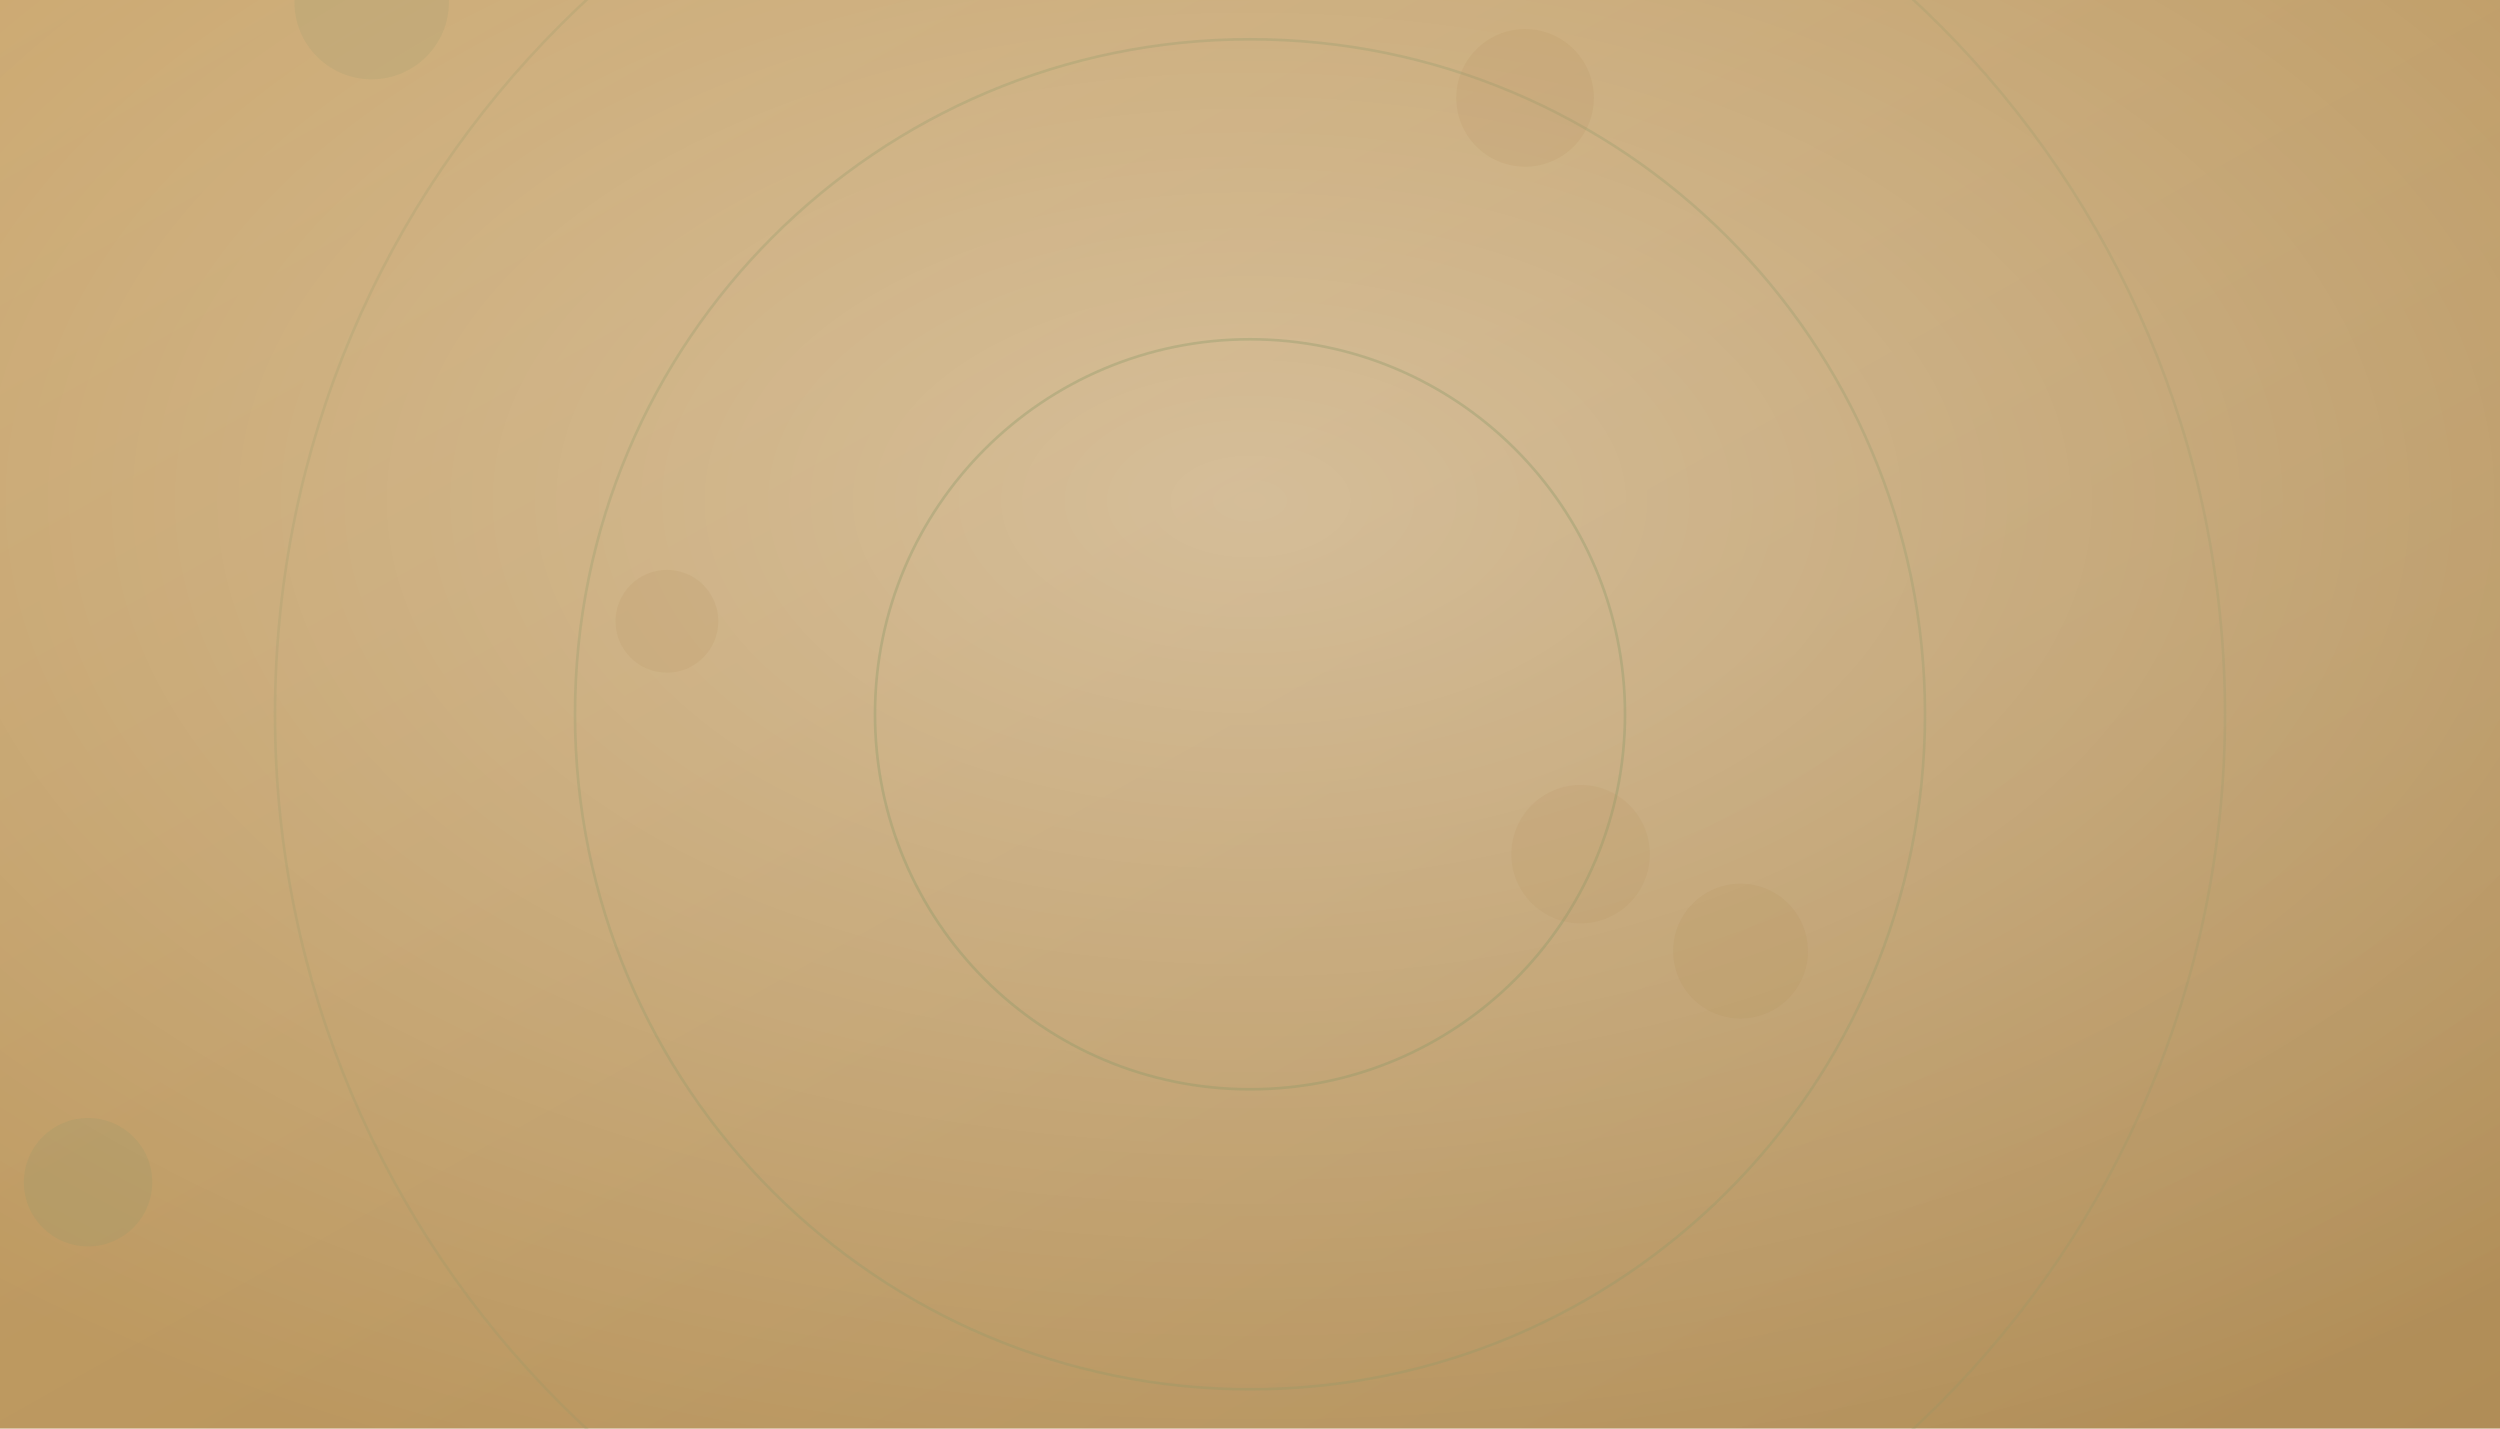
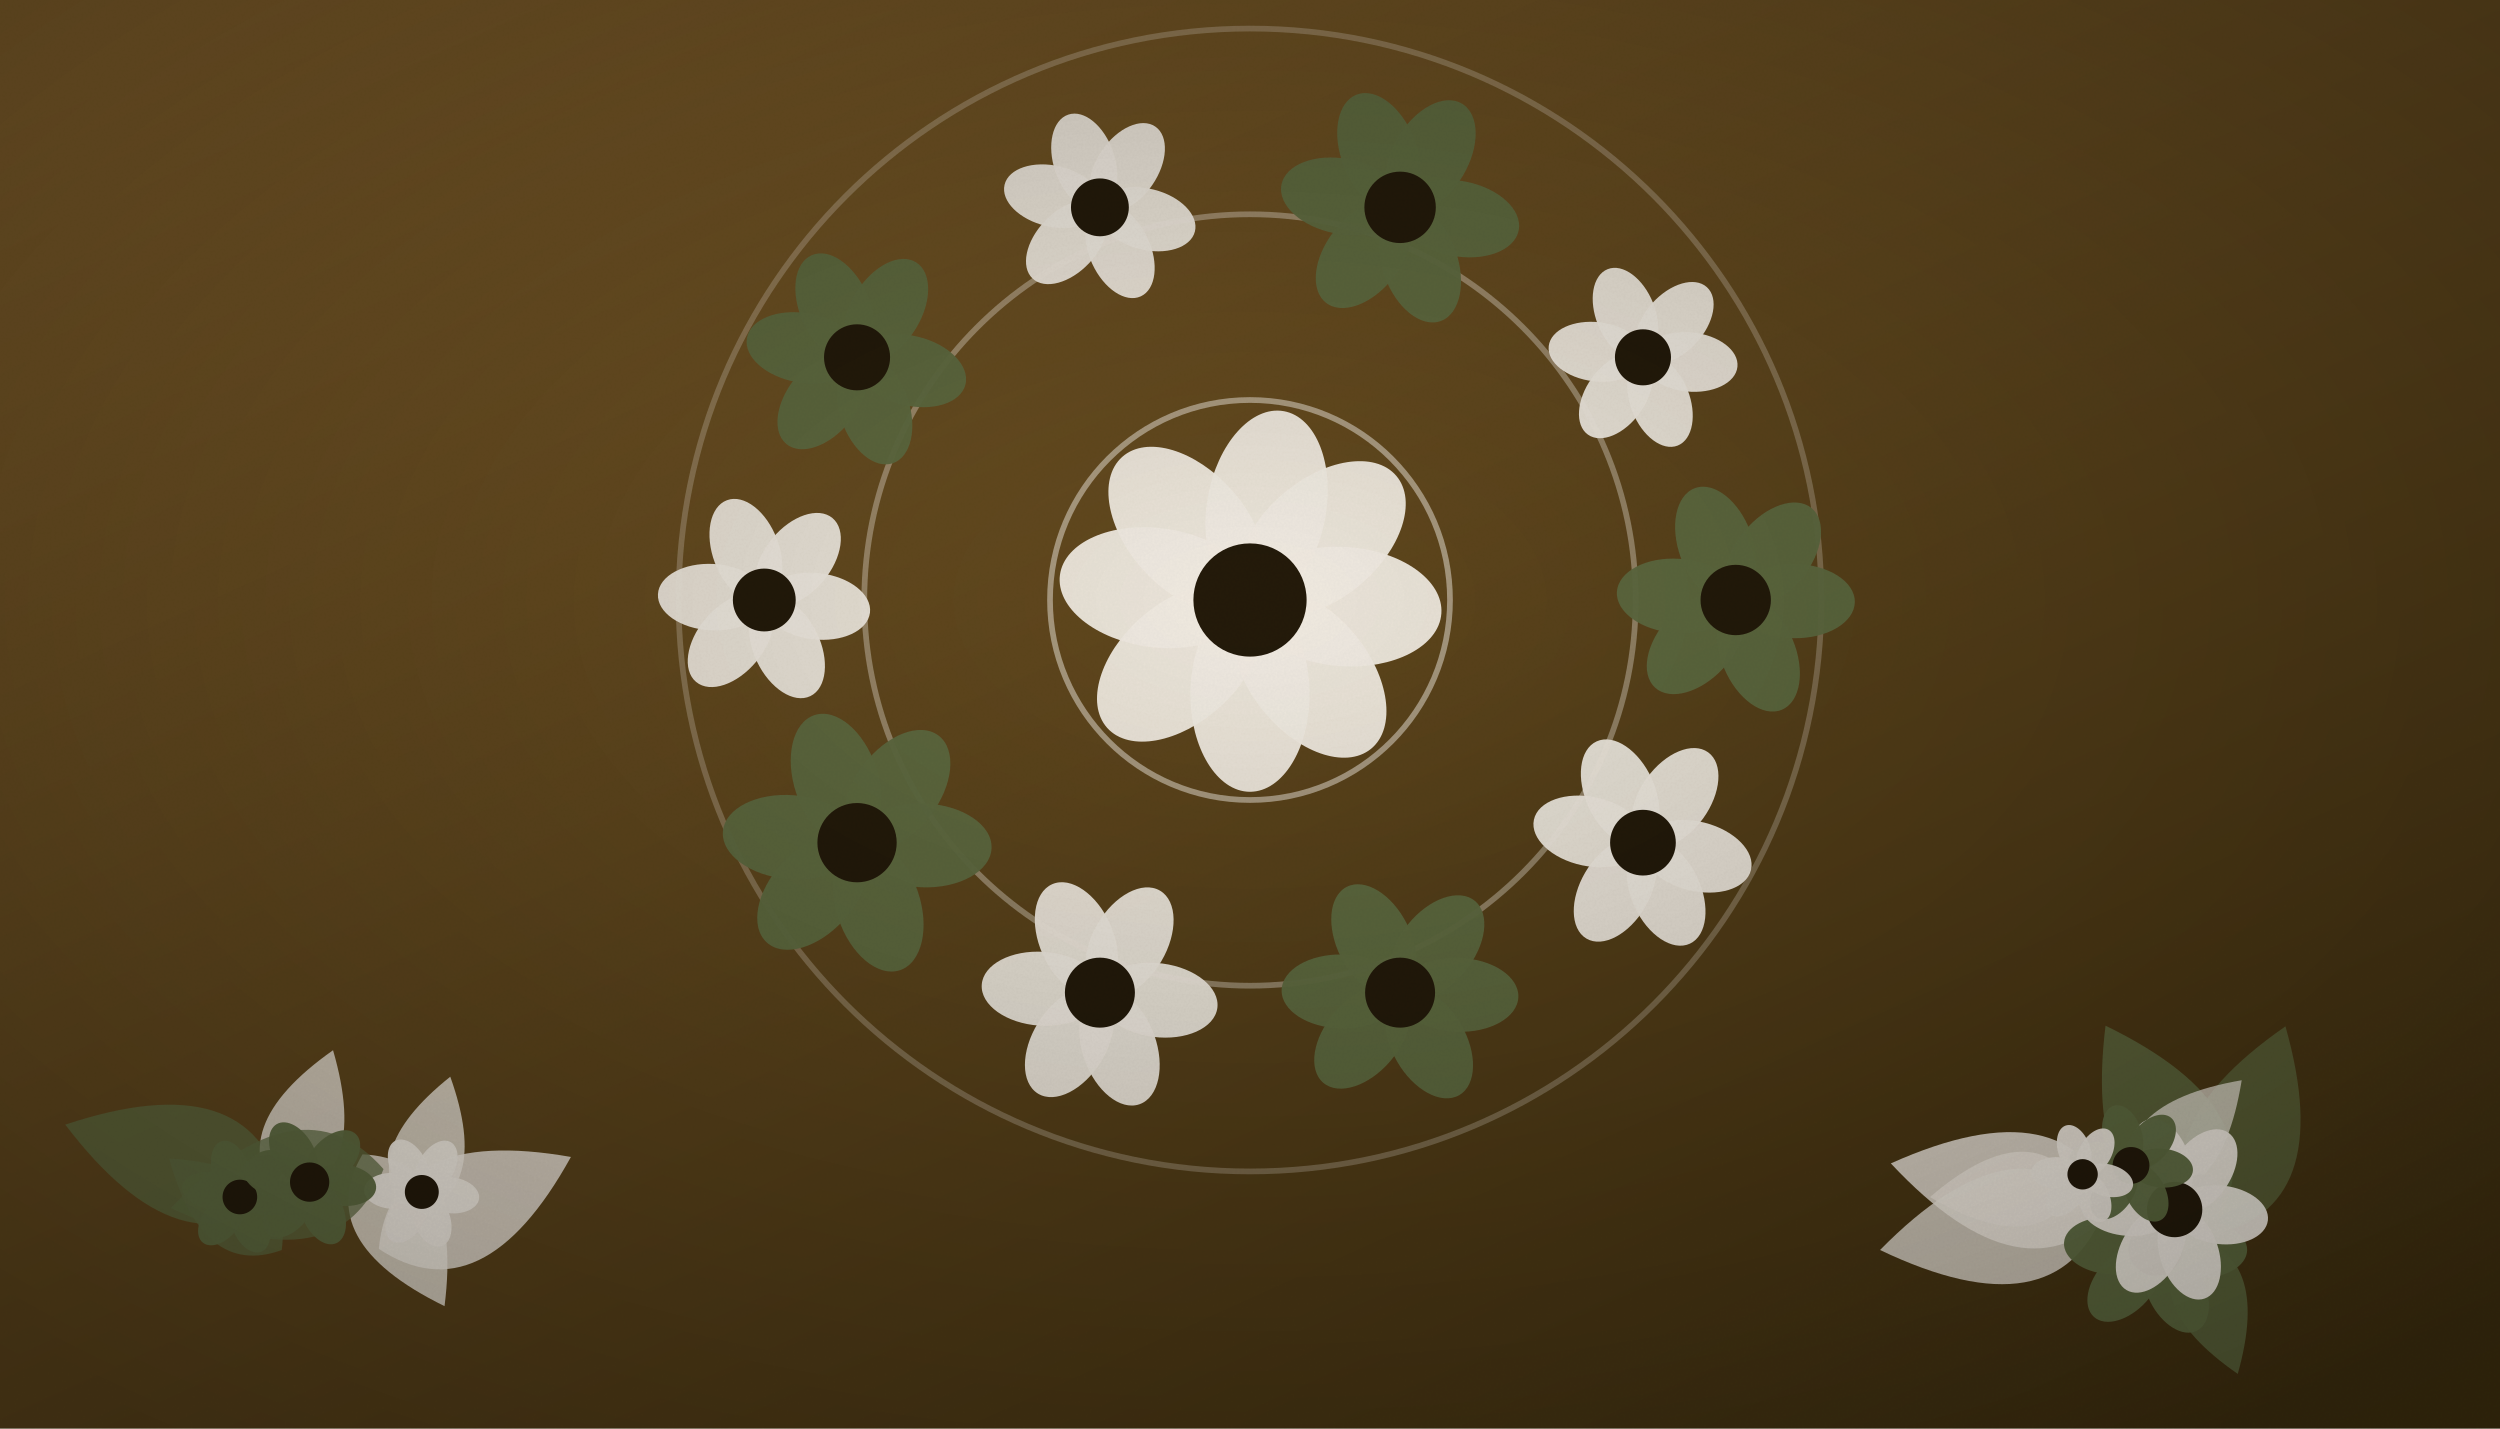
<svg xmlns="http://www.w3.org/2000/svg" width="1400" height="800" viewBox="0 0 1400 800" role="img">
  <defs>
-     <linearGradient id="g10" x1="0" y1="0" x2="1" y2="1">
-       <stop offset="0%" stop-color="#c9a469" />
-       <stop offset="100%" stop-color="#b08d57" />
+     <linearGradient id="g10" x1="0.1" y1="0" x2="0.9" y2="1">
+       <stop offset="0%" stop-color="#7a5a28" />
+       <stop offset="100%" stop-color="#40300f" />
    </linearGradient>
-     <radialGradient id="soft10" cx="50%" cy="35%" r="75%">
-       <stop offset="0%" stop-color="#ffffff" stop-opacity="0.35" />
-       <stop offset="100%" stop-color="#ffffff" stop-opacity="0" />
+     <radialGradient id="v10" cx="50%" cy="42%" r="72%">
+       <stop offset="0%" stop-color="#000000" stop-opacity="0" />
+       <stop offset="100%" stop-color="#000000" stop-opacity="0.3" />
    </radialGradient>
+     <filter id="n10">
+       <feTurbulence type="fractalNoise" baseFrequency="0.8" numOctaves="2" stitchTiles="stitch" result="noise" />
+       <feColorMatrix in="noise" type="matrix" values="0 0 0 0 0  0 0 0 0 0  0 0 0 0 0  0 0 0 0.06 0" />
+     </filter>
  </defs>
  <rect width="1400" height="800" fill="url(#g10)" />
-   <rect width="1400" height="800" fill="url(#soft10)" />
-   <circle cx="700" cy="400" r="210" fill="none" stroke="#8a9767" stroke-width="1.5" opacity="0.35" />
-   <circle cx="700" cy="400" r="378" fill="none" stroke="#8a9767" stroke-width="1.5" opacity="0.27" />
-   <circle cx="700" cy="400" r="546" fill="none" stroke="#8a9767" stroke-width="1.5" opacity="0.19" />
-   <circle cx="854.037" cy="54.815" r="38.543" fill="#b08d57" opacity="0.148" />
-   <circle cx="974.695" cy="532.61" r="37.771" fill="#b08d57" opacity="0.156" />
-   <circle cx="49.313" cy="662.051" r="35.957" fill="#8a9767" opacity="0.18" />
-   <circle cx="208.14" cy="1.163" r="43.276" fill="#8a9767" opacity="0.143" />
-   <circle cx="885.124" cy="478.34" r="38.794" fill="#b08d57" opacity="0.131" />
-   <circle cx="373.477" cy="347.905" r="28.796" fill="#b08d57" opacity="0.137" />
+   <circle cx="700" cy="336" r="112" fill="none" stroke="#f4ede3" stroke-width="3.2" opacity="0.5" />
+   <circle cx="700" cy="336" r="216" fill="none" stroke="#f4ede3" stroke-width="3.2" opacity="0.38" />
+   <circle cx="700" cy="336" r="320" fill="none" stroke="#f4ede3" stroke-width="3.2" opacity="0.26" />
+   <g>
+     <ellipse cx="1004.8" cy="336.6" rx="33.9" ry="20.8" fill="#5f6b41" opacity="0.96" transform="rotate(0.9814555 1004.8 336.6)" />
+     <ellipse cx="984.7" cy="366.2" rx="33.9" ry="20.8" fill="#5f6b41" opacity="0.96" transform="rotate(67.19151 984.7 366.2)" />
+     <ellipse cx="949.8" cy="360.1" rx="33.9" ry="20.8" fill="#5f6b41" opacity="0.96" transform="rotate(132.7347 949.8 360.1)" />
+     <ellipse cx="939.3" cy="333.7" rx="33.9" ry="20.8" fill="#5f6b41" opacity="0.96" transform="rotate(184.0387 939.3 333.7)" />
+     <ellipse cx="960.8" cy="305.2" rx="33.9" ry="20.8" fill="#5f6b41" opacity="0.96" transform="rotate(249.9725 960.8 305.2)" />
+     <ellipse cx="992.9" cy="310.7" rx="33.9" ry="20.8" fill="#5f6b41" opacity="0.96" transform="rotate(309.5363 992.9 310.7)" />
+     <circle cx="972" cy="336" r="19.7" fill="#241a0a" />
+   </g>
+   <g>
+     <ellipse cx="949.8" cy="479.5" rx="31.7" ry="19.4" fill="#f4ede3" opacity="0.96" transform="rotate(14.31185 949.8 479.5)" />
+     <ellipse cx="933.0" cy="499.7" rx="31.7" ry="19.4" fill="#f4ede3" opacity="0.96" transform="rotate(65.11113 933.0 499.7)" />
+     <ellipse cx="904.5" cy="498.3" rx="31.7" ry="19.4" fill="#f4ede3" opacity="0.96" transform="rotate(120.5045 904.5 498.3)" />
+     <ellipse cx="890.0" cy="465.6" rx="31.7" ry="19.4" fill="#f4ede3" opacity="0.96" transform="rotate(191.854 890.0 465.6)" />
+     <ellipse cx="907.3" cy="444.0" rx="31.7" ry="19.4" fill="#f4ede3" opacity="0.96" transform="rotate(245.4274 907.3 444.0)" />
+     <ellipse cx="938.0" cy="447.0" rx="31.7" ry="19.4" fill="#f4ede3" opacity="0.96" transform="rotate(305.8497 938.0 447.0)" />
+     <circle cx="920.053" cy="471.896" r="18.4" fill="#241a0a" />
+   </g>
+   <g>
+     <ellipse cx="816.6" cy="557.1" rx="33.7" ry="20.7" fill="#5f6b41" opacity="0.96" transform="rotate(2.129557 816.6 557.1)" />
+     <ellipse cx="800.3" cy="584.1" rx="33.7" ry="20.7" fill="#5f6b41" opacity="0.96" transform="rotate(60.02082 800.3 584.1)" />
+     <ellipse cx="762.9" cy="580.7" rx="33.7" ry="20.7" fill="#5f6b41" opacity="0.96" transform="rotate(130.4197 762.9 580.7)" />
+     <ellipse cx="751.4" cy="555.2" rx="33.7" ry="20.7" fill="#5f6b41" opacity="0.96" transform="rotate(181.1859 751.4 555.2)" />
+     <ellipse cx="769.4" cy="526.7" rx="33.7" ry="20.7" fill="#5f6b41" opacity="0.96" transform="rotate(243.3102 769.4 526.7)" />
+     <ellipse cx="804.6" cy="530.6" rx="33.7" ry="20.7" fill="#5f6b41" opacity="0.96" transform="rotate(309.0561 804.6 530.6)" />
+     <circle cx="784.053" cy="555.884" r="19.6" fill="#241a0a" />
+   </g>
+   <g>
+     <ellipse cx="648.3" cy="560.1" rx="33.7" ry="20.7" fill="#f4ede3" opacity="0.96" transform="rotate(7.362206 648.3 560.1)" />
+     <ellipse cx="626.9" cy="586.6" rx="33.7" ry="20.7" fill="#f4ede3" opacity="0.96" transform="rotate(70.44442 626.9 586.6)" />
+     <ellipse cx="598.9" cy="583.7" rx="33.7" ry="20.7" fill="#f4ede3" opacity="0.96" transform="rotate(121.5863 598.9 583.7)" />
+     <ellipse cx="583.4" cy="553.7" rx="33.7" ry="20.7" fill="#f4ede3" opacity="0.96" transform="rotate(183.8212 583.4 553.7)" />
+     <ellipse cx="602.8" cy="526.0" rx="33.7" ry="20.7" fill="#f4ede3" opacity="0.96" transform="rotate(246.2292 602.8 526.0)" />
+     <ellipse cx="632.5" cy="527.8" rx="33.7" ry="20.7" fill="#f4ede3" opacity="0.96" transform="rotate(300.5432 632.5 527.8)" />
+     <circle cx="615.947" cy="555.884" r="19.6" fill="#241a0a" />
+   </g>
+   <g>
+     <ellipse cx="517.0" cy="473.4" rx="38.3" ry="23.5" fill="#5f6b41" opacity="0.96" transform="rotate(2.378728 517.0 473.4)" />
+     <ellipse cx="491.8" cy="507.0" rx="38.3" ry="23.5" fill="#5f6b41" opacity="0.96" transform="rotate(71.40346 491.8 507.0)" />
+     <ellipse cx="455.1" cy="499.4" rx="38.3" ry="23.5" fill="#5f6b41" opacity="0.96" transform="rotate(132.1573 455.1 499.4)" />
+     <ellipse cx="443.0" cy="468.8" rx="38.3" ry="23.5" fill="#5f6b41" opacity="0.96" transform="rotate(184.8613 443.0 468.8)" />
+     <ellipse cx="468.2" cy="436.8" rx="38.3" ry="23.5" fill="#5f6b41" opacity="0.96" transform="rotate(251.4876 468.2 436.8)" />
+     <ellipse cx="502.4" cy="442.4" rx="38.3" ry="23.5" fill="#5f6b41" opacity="0.96" transform="rotate(307.3232 502.4 442.4)" />
+     <circle cx="479.947" cy="471.896" r="22.2" fill="#241a0a" />
+   </g>
+   <g>
+     <ellipse cx="457.1" cy="339.5" rx="30.3" ry="18.6" fill="#f4ede3" opacity="0.96" transform="rotate(6.764024 457.1 339.5)" />
+     <ellipse cx="440.7" cy="362.5" rx="30.3" ry="18.6" fill="#f4ede3" opacity="0.96" transform="rotate(64.44529 440.7 362.5)" />
+     <ellipse cx="409.2" cy="358.6" rx="30.3" ry="18.6" fill="#f4ede3" opacity="0.96" transform="rotate(129.7269 409.2 358.6)" />
+     <ellipse cx="398.7" cy="334.4" rx="30.3" ry="18.6" fill="#f4ede3" opacity="0.96" transform="rotate(183.2009 398.7 334.4)" />
+     <ellipse cx="417.7" cy="308.5" rx="30.3" ry="18.6" fill="#f4ede3" opacity="0.96" transform="rotate(249.492 417.7 308.5)" />
+     <ellipse cx="446.8" cy="313.4" rx="30.3" ry="18.6" fill="#f4ede3" opacity="0.96" transform="rotate(309.7227 446.8 313.4)" />
+     <circle cx="428" cy="336" r="17.6" fill="#241a0a" />
+   </g>
+   <g>
+     <ellipse cx="509.8" cy="207.6" rx="31.8" ry="19.5" fill="#5f6b41" opacity="0.96" transform="rotate(14.10769 509.8 207.6)" />
+     <ellipse cx="489.8" cy="229.3" rx="31.8" ry="19.5" fill="#5f6b41" opacity="0.96" transform="rotate(71.27685 489.8 229.3)" />
+     <ellipse cx="460.5" cy="224.0" rx="31.8" ry="19.5" fill="#5f6b41" opacity="0.96" transform="rotate(129.1055 460.5 224.0)" />
+     <ellipse cx="449.6" cy="194.8" rx="31.8" ry="19.5" fill="#5f6b41" opacity="0.96" transform="rotate(189.9367 449.6 194.8)" />
+     <ellipse cx="467.4" cy="172.0" rx="31.8" ry="19.5" fill="#5f6b41" opacity="0.96" transform="rotate(246.0338 467.4 172.0)" />
+     <ellipse cx="496.2" cy="173.9" rx="31.8" ry="19.5" fill="#5f6b41" opacity="0.96" transform="rotate(301.8619 496.2 173.9)" />
+     <circle cx="479.947" cy="200.104" r="18.5" fill="#241a0a" />
+   </g>
+   <g>
+     <ellipse cx="642.1" cy="122.8" rx="27.9" ry="17.1" fill="#f4ede3" opacity="0.96" transform="rotate(14.28569 642.1 122.8)" />
+     <ellipse cx="627.2" cy="140.6" rx="27.9" ry="17.1" fill="#f4ede3" opacity="0.96" transform="rotate(65.32813 627.2 140.6)" />
+     <ellipse cx="597.4" cy="135.7" rx="27.9" ry="17.1" fill="#f4ede3" opacity="0.96" transform="rotate(133.4318 597.4 135.7)" />
+     <ellipse cx="589.7" cy="109.9" rx="27.9" ry="17.1" fill="#f4ede3" opacity="0.96" transform="rotate(193.3531 589.7 109.9)" />
+     <ellipse cx="607.2" cy="90.6" rx="27.9" ry="17.1" fill="#f4ede3" opacity="0.96" transform="rotate(251.1485 607.2 90.6)" />
+     <ellipse cx="631.2" cy="93.9" rx="27.9" ry="17.1" fill="#f4ede3" opacity="0.96" transform="rotate(304.3867 631.2 93.9)" />
+     <circle cx="615.947" cy="116.116" r="16.2" fill="#241a0a" />
+   </g>
+   <g>
+     <ellipse cx="816.7" cy="122.4" rx="34.4" ry="21.1" fill="#5f6b41" opacity="0.96" transform="rotate(10.96745 816.7 122.4)" />
+     <ellipse cx="795.2" cy="147.4" rx="34.4" ry="21.1" fill="#5f6b41" opacity="0.96" transform="rotate(70.42815 795.2 147.4)" />
+     <ellipse cx="763.7" cy="142.4" rx="34.4" ry="21.1" fill="#5f6b41" opacity="0.96" transform="rotate(127.8073 763.7 142.4)" />
+     <ellipse cx="751.4" cy="109.9" rx="34.4" ry="21.1" fill="#5f6b41" opacity="0.96" transform="rotate(190.7532 751.4 109.9)" />
+     <ellipse cx="772.1" cy="85.1" rx="34.4" ry="21.1" fill="#5f6b41" opacity="0.96" transform="rotate(248.8766 772.1 85.1)" />
+     <ellipse cx="801.1" cy="87.6" rx="34.4" ry="21.1" fill="#5f6b41" opacity="0.96" transform="rotate(300.8069 801.1 87.6)" />
+     <circle cx="784.053" cy="116.116" r="20.0" fill="#241a0a" />
+   </g>
+   <g>
+     <ellipse cx="946.1" cy="202.7" rx="27.0" ry="16.6" fill="#f4ede3" opacity="0.96" transform="rotate(5.700289 946.1 202.7)" />
+     <ellipse cx="929.6" cy="224.4" rx="27.0" ry="16.6" fill="#f4ede3" opacity="0.96" transform="rotate(68.49514 929.6 224.4)" />
+     <ellipse cx="904.9" cy="221.4" rx="27.0" ry="16.6" fill="#f4ede3" opacity="0.96" transform="rotate(125.4506 904.9 221.4)" />
+     <ellipse cx="894.1" cy="197.0" rx="27.0" ry="16.6" fill="#f4ede3" opacity="0.96" transform="rotate(186.8676 894.1 197.0)" />
+     <ellipse cx="910.3" cy="175.8" rx="27.0" ry="16.6" fill="#f4ede3" opacity="0.96" transform="rotate(248.1925 910.3 175.8)" />
+     <ellipse cx="937.7" cy="180.8" rx="27.0" ry="16.6" fill="#f4ede3" opacity="0.96" transform="rotate(312.2989 937.7 180.8)" />
+     <circle cx="920.053" cy="200.104" r="15.7" fill="#241a0a" />
+   </g>
+   <g>
+     <ellipse cx="752.7" cy="339.7" rx="54.6" ry="33.4" fill="#f4ede3" opacity="0.96" transform="rotate(4.022899 752.7 339.7)" />
+     <ellipse cx="733.3" cy="377.0" rx="54.6" ry="33.4" fill="#f4ede3" opacity="0.96" transform="rotate(50.86724 733.3 377.0)" />
+     <ellipse cx="700.0" cy="388.8" rx="54.6" ry="33.4" fill="#f4ede3" opacity="0.96" transform="rotate(90.01541 700.0 388.8)" />
+     <ellipse cx="660.7" cy="371.2" rx="54.6" ry="33.4" fill="#f4ede3" opacity="0.96" transform="rotate(138.1345 660.7 371.2)" />
+     <ellipse cx="647.7" cy="329.1" rx="54.6" ry="33.4" fill="#f4ede3" opacity="0.96" transform="rotate(187.4877 647.7 329.1)" />
+     <ellipse cx="664.8" cy="296.6" rx="54.6" ry="33.4" fill="#f4ede3" opacity="0.96" transform="rotate(228.2164 664.8 296.6)" />
+     <ellipse cx="709.3" cy="284.0" rx="54.6" ry="33.4" fill="#f4ede3" opacity="0.96" transform="rotate(280.1706 709.3 284.0)" />
+     <ellipse cx="740.3" cy="301.8" rx="54.6" ry="33.4" fill="#f4ede3" opacity="0.96" transform="rotate(319.6983 740.3 301.8)" />
+     <circle cx="700" cy="336" r="31.7" fill="#241a0a" />
+   </g>
+   <path d="M 203.016 646.43 Q 232.005 598.116 299.644 646.43 Q 232.005 694.744 203.016 646.43 Z" fill="#f4ede3" opacity="0.802" transform="rotate(61.62037 203.0163 646.43)" />
+   <path d="M 158.263 667.432 Q 196.49 603.719 285.689 667.432 Q 196.49 731.145 158.263 667.432 Z" fill="#5f6b41" opacity="0.781" transform="rotate(197.1836 158.2626 667.4319)" />
+   <path d="M 156.953 672.411 Q 183.748 627.753 246.27 672.411 Q 183.748 717.07 156.953 672.411 Z" fill="#f4ede3" opacity="0.79" transform="rotate(289.321 156.9533 672.4115)" />
+   <path d="M 157.755 700.036 Q 182.112 659.441 238.943 700.036 Q 182.112 740.63 157.755 700.036 Z" fill="#5f6b41" opacity="0.752" transform="rotate(219.1435 157.7552 700.0356)" />
+   <path d="M 212.135 699.371 Q 247.914 639.739 331.399 699.371 Q 247.914 759.003 212.135 699.371 Z" fill="#f4ede3" opacity="0.817" transform="rotate(334.429 212.1348 699.3707)" />
+   <path d="M 214.759 654.684 Q 251.089 594.134 335.858 654.684 Q 251.089 715.233 214.759 654.684 Z" fill="#5f6b41" opacity="0.729" transform="rotate(169.6219 214.7589 654.6837)" />
+   <path d="M 229.894 681.441 Q 254.369 640.65 311.476 681.441 Q 254.369 722.232 229.894 681.441 Z" fill="#f4ede3" opacity="0.797" transform="rotate(285.8333 229.8941 681.4411)" />
+   <g>
+     <ellipse cx="150.5" cy="670.4" rx="16.7" ry="10.2" fill="#5f6b41" opacity="0.96" transform="rotate(0.1530761 150.5 670.4)" />
+     <ellipse cx="140.2" cy="685.4" rx="16.7" ry="10.2" fill="#5f6b41" opacity="0.96" transform="rotate(68.71729 140.2 685.4)" />
+     <ellipse cx="124.1" cy="682.9" rx="16.7" ry="10.2" fill="#5f6b41" opacity="0.96" transform="rotate(129.0548 124.1 682.9)" />
+     <ellipse cx="118.5" cy="667.1" rx="16.7" ry="10.2" fill="#5f6b41" opacity="0.96" transform="rotate(191.4665 118.5 667.1)" />
+     <ellipse cx="129.2" cy="655.0" rx="16.7" ry="10.2" fill="#5f6b41" opacity="0.96" transform="rotate(251.3988 129.2 655.0)" />
+     <ellipse cx="145.1" cy="658.2" rx="16.7" ry="10.2" fill="#5f6b41" opacity="0.96" transform="rotate(311.7253 145.1 658.2)" />
+     <circle cx="134.323" cy="670.311" r="9.7" fill="#241a0a" />
+   </g>
+   <g>
+     <ellipse cx="252.0" cy="669.3" rx="16.4" ry="10.1" fill="#f4ede3" opacity="0.96" transform="rotate(6.539721 252.0 669.3)" />
+     <ellipse cx="241.8" cy="682.4" rx="16.4" ry="10.1" fill="#f4ede3" opacity="0.96" transform="rotate(69.50036 241.8 682.4)" />
+     <ellipse cx="227.9" cy="681.0" rx="16.4" ry="10.1" fill="#f4ede3" opacity="0.96" transform="rotate(121.4491 227.9 681.0)" />
+     <ellipse cx="220.3" cy="666.9" rx="16.4" ry="10.1" fill="#f4ede3" opacity="0.96" transform="rotate(182.2361 220.3 666.9)" />
+     <ellipse cx="228.9" cy="653.4" rx="16.4" ry="10.1" fill="#f4ede3" opacity="0.96" transform="rotate(242.5331 228.9 653.4)" />
+     <ellipse cx="244.2" cy="653.8" rx="16.4" ry="10.1" fill="#f4ede3" opacity="0.96" transform="rotate(300.4391 244.2 653.8)" />
+     <circle cx="236.208" cy="667.496" r="9.5" fill="#241a0a" />
+   </g>
+   <g>
+     <ellipse cx="191.7" cy="663.7" rx="19.0" ry="11.6" fill="#5f6b41" opacity="0.96" transform="rotate(5.465978 191.7 663.7)" />
+     <ellipse cx="180.7" cy="678.8" rx="19.0" ry="11.6" fill="#5f6b41" opacity="0.96" transform="rotate(66.40402 180.7 678.8)" />
+     <ellipse cx="162.1" cy="676.5" rx="19.0" ry="11.6" fill="#5f6b41" opacity="0.96" transform="rotate(127.8689 162.1 676.5)" />
+     <ellipse cx="155.4" cy="658.6" rx="19.0" ry="11.6" fill="#5f6b41" opacity="0.96" transform="rotate(190.6122 155.4 658.6)" />
+     <ellipse cx="164.4" cy="646.0" rx="19.0" ry="11.6" fill="#5f6b41" opacity="0.96" transform="rotate(240.5309 164.4 646.0)" />
+     <ellipse cx="186.1" cy="648.8" rx="19.0" ry="11.6" fill="#5f6b41" opacity="0.96" transform="rotate(313.9214 186.1 648.8)" />
+     <circle cx="173.393" cy="661.981" r="11.0" fill="#241a0a" />
+   </g>
+   <path d="M 1163.893 662.951 Q 1188.923 621.235 1247.326 662.951 Q 1188.923 704.668 1163.893 662.951 Z" fill="#f4ede3" opacity="0.734" transform="rotate(174.9043 1163.893 662.9515)" />
+   <path d="M 1237.895 691.776 Q 1275.187 629.623 1362.2 691.776 Q 1275.187 753.928 1237.895 691.776 Z" fill="#5f6b41" opacity="0.723" transform="rotate(289.7269 1237.895 691.7756)" />
+   <path d="M 1178.275 677.911 Q 1216.489 614.22 1305.655 677.911 Q 1216.489 741.601 1178.275 677.911 Z" fill="#f4ede3" opacity="0.79" transform="rotate(170.0123 1178.275 677.9107)" />
+   <path d="M 1225.299 692.024 Q 1249.964 650.916 1307.514 692.024 Q 1249.964 733.131 1225.299 692.024 Z" fill="#5f6b41" opacity="0.83" transform="rotate(70.20525 1225.299 692.0237)" />
+   <path d="M 1184.034 676.781 Q 1222.344 612.932 1311.733 676.781 Q 1222.344 740.63 1184.034 676.781 Z" fill="#f4ede3" opacity="0.849" transform="rotate(191.4167 1184.034 676.7811)" />
+   <path d="M 1240.347 686.85 Q 1278.763 622.824 1368.399 686.85 Q 1278.763 750.876 1240.347 686.85 Z" fill="#5f6b41" opacity="0.831" transform="rotate(241.4244 1240.347 686.8496)" />
+   <path d="M 1192.904 668.096 Q 1219.554 623.68 1281.736 668.096 Q 1219.554 712.512 1192.904 668.096 Z" fill="#f4ede3" opacity="0.704" transform="rotate(314.6728 1192.904 668.0959)" />
+   <g>
+     <ellipse cx="1232.3" cy="699.7" rx="26.1" ry="16.0" fill="#5f6b41" opacity="0.96" transform="rotate(0.7700471 1232.3 699.7)" />
+     <ellipse cx="1218.5" cy="721.9" rx="26.1" ry="16.0" fill="#5f6b41" opacity="0.96" transform="rotate(63.2628 1218.5 721.9)" />
+     <ellipse cx="1190.1" cy="718.1" rx="26.1" ry="16.0" fill="#5f6b41" opacity="0.96" transform="rotate(132.2065 1190.1 718.1)" />
+     <ellipse cx="1181.9" cy="697.6" rx="26.1" ry="16.0" fill="#5f6b41" opacity="0.96" transform="rotate(183.9489 1181.9 697.6)" />
+     <ellipse cx="1196.5" cy="676.4" rx="26.1" ry="16.0" fill="#5f6b41" opacity="0.96" transform="rotate(245.2369 1196.5 676.4)" />
+     <ellipse cx="1223.5" cy="680.1" rx="26.1" ry="16.0" fill="#5f6b41" opacity="0.96" transform="rotate(310.456 1223.5 680.1)" />
+     <circle cx="1207.106" cy="699.359" r="15.1" fill="#241a0a" />
+   </g>
+   <g>
+     <ellipse cx="1243.5" cy="680.3" rx="26.7" ry="16.4" fill="#f4ede3" opacity="0.96" transform="rotate(6.626175 1243.5 680.3)" />
+     <ellipse cx="1226.0" cy="701.9" rx="26.7" ry="16.4" fill="#f4ede3" opacity="0.96" transform="rotate(71.47309 1226.0 701.9)" />
+     <ellipse cx="1204.5" cy="699.5" rx="26.7" ry="16.4" fill="#f4ede3" opacity="0.96" transform="rotate(120.8871 1204.5 699.5)" />
+     <ellipse cx="1192.0" cy="675.7" rx="26.7" ry="16.4" fill="#f4ede3" opacity="0.96" transform="rotate(183.7373 1192.0 675.7)" />
+     <ellipse cx="1210.4" cy="652.6" rx="26.7" ry="16.4" fill="#f4ede3" opacity="0.96" transform="rotate(253.3478 1210.4 652.6)" />
+     <ellipse cx="1232.6" cy="656.2" rx="26.7" ry="16.4" fill="#f4ede3" opacity="0.96" transform="rotate(305.0055 1232.6 656.2)" />
+     <circle cx="1217.791" cy="677.344" r="15.5" fill="#241a0a" />
+   </g>
+   <g>
+     <ellipse cx="1210.4" cy="654.1" rx="17.7" ry="10.9" fill="#5f6b41" opacity="0.96" transform="rotate(5.021916 1210.4 654.1)" />
+     <ellipse cx="1201.6" cy="667.7" rx="17.7" ry="10.9" fill="#5f6b41" opacity="0.96" transform="rotate(61.48004 1201.6 667.7)" />
+     <ellipse cx="1183.9" cy="666.9" rx="17.7" ry="10.9" fill="#5f6b41" opacity="0.96" transform="rotate(123.5933 1183.9 666.9)" />
+     <ellipse cx="1176.4" cy="650.6" rx="17.7" ry="10.9" fill="#5f6b41" opacity="0.96" transform="rotate(186.8082 1176.4 650.6)" />
+     <ellipse cx="1188.7" cy="636.2" rx="17.7" ry="10.9" fill="#5f6b41" opacity="0.96" transform="rotate(253.9982 1188.7 636.2)" />
+     <ellipse cx="1204.4" cy="639.5" rx="17.7" ry="10.9" fill="#5f6b41" opacity="0.96" transform="rotate(309.9995 1204.4 639.5)" />
+     <circle cx="1193.376" cy="652.629" r="10.3" fill="#241a0a" />
+   </g>
+   <g>
+     <ellipse cx="1180.1" cy="661.0" rx="14.7" ry="9.0" fill="#f4ede3" opacity="0.96" transform="rotate(13.8622 1180.1 661.0)" />
+     <ellipse cx="1172.2" cy="670.5" rx="14.7" ry="9.0" fill="#f4ede3" opacity="0.96" transform="rotate(65.51252 1172.2 670.5)" />
+     <ellipse cx="1157.2" cy="668.6" rx="14.7" ry="9.0" fill="#f4ede3" opacity="0.96" transform="rotate(129.5821 1157.2 668.6)" />
+     <ellipse cx="1152.1" cy="657.0" rx="14.7" ry="9.0" fill="#f4ede3" opacity="0.96" transform="rotate(182.4187 1152.1 657.0)" />
+     <ellipse cx="1161.6" cy="644.2" rx="14.7" ry="9.0" fill="#f4ede3" opacity="0.96" transform="rotate(250.7692 1161.6 644.2)" />
+     <ellipse cx="1173.4" cy="645.4" rx="14.7" ry="9.0" fill="#f4ede3" opacity="0.96" transform="rotate(300.3712 1173.4 645.4)" />
+     <circle cx="1166.261" cy="657.614" r="8.5" fill="#241a0a" />
+   </g>
+   <rect width="1400" height="800" fill="url(#v10)" />
+   <rect width="1400" height="800" filter="url(#n10)" opacity="0.5" />
</svg>
